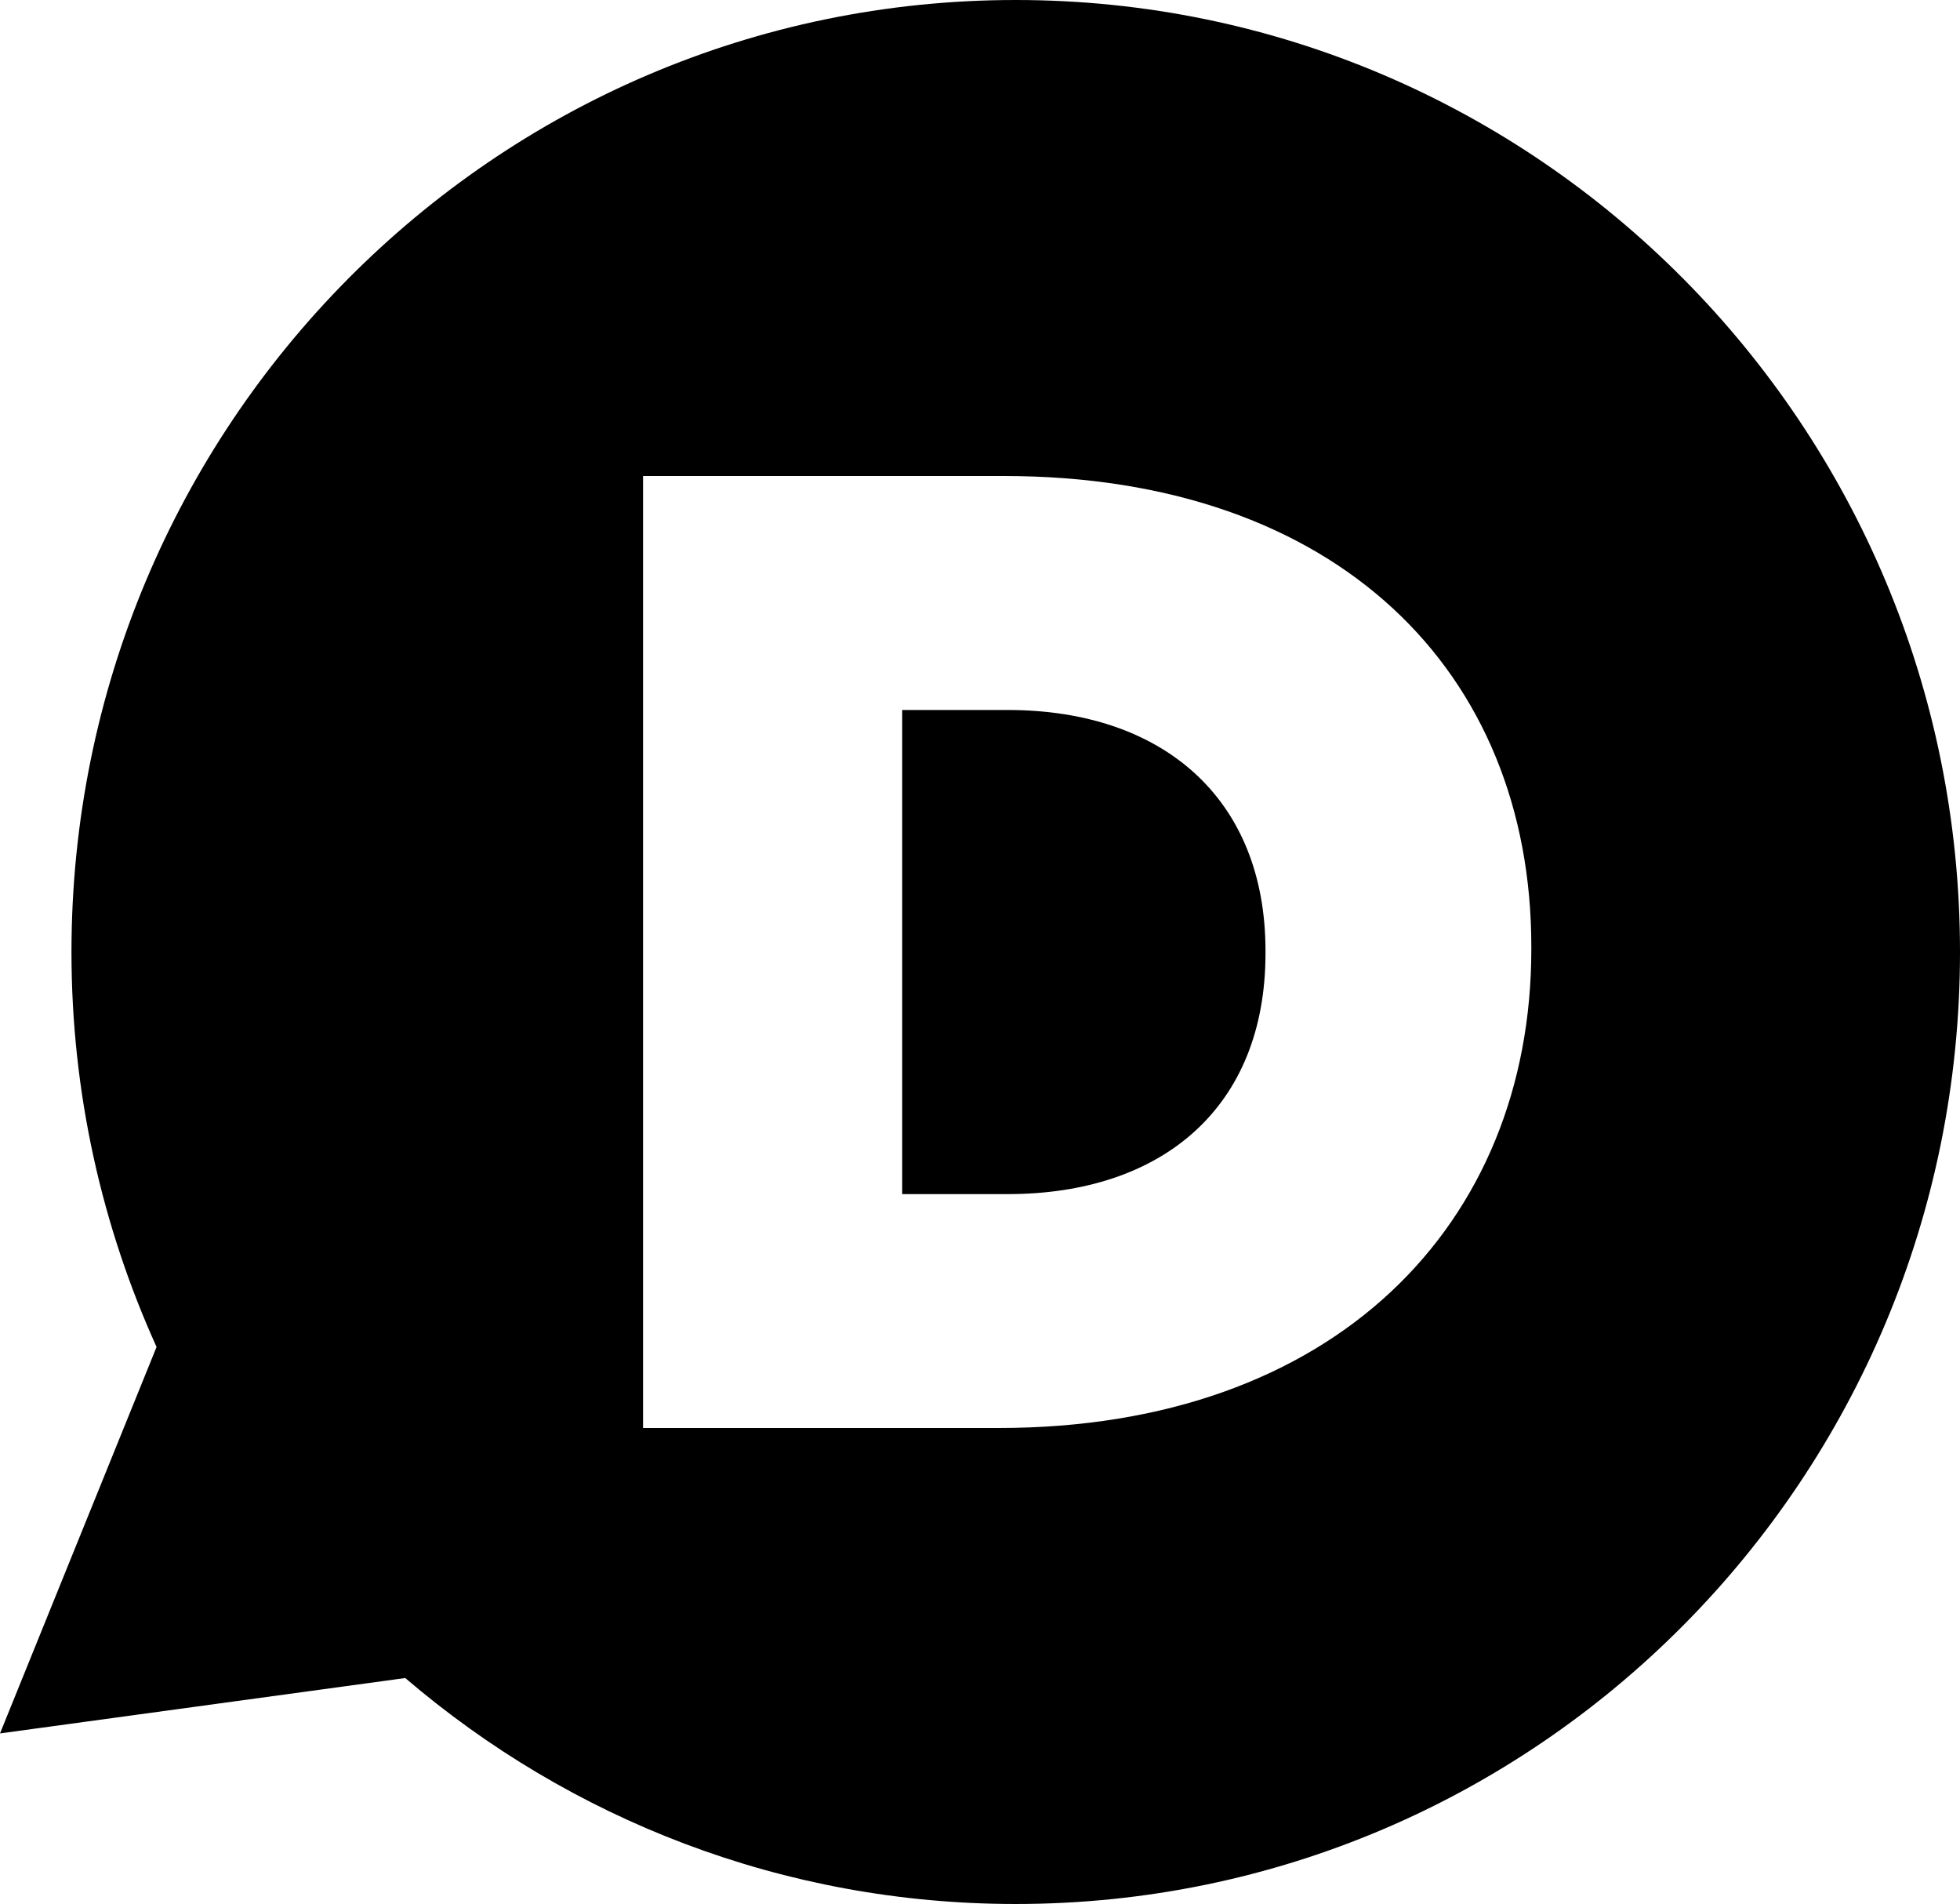
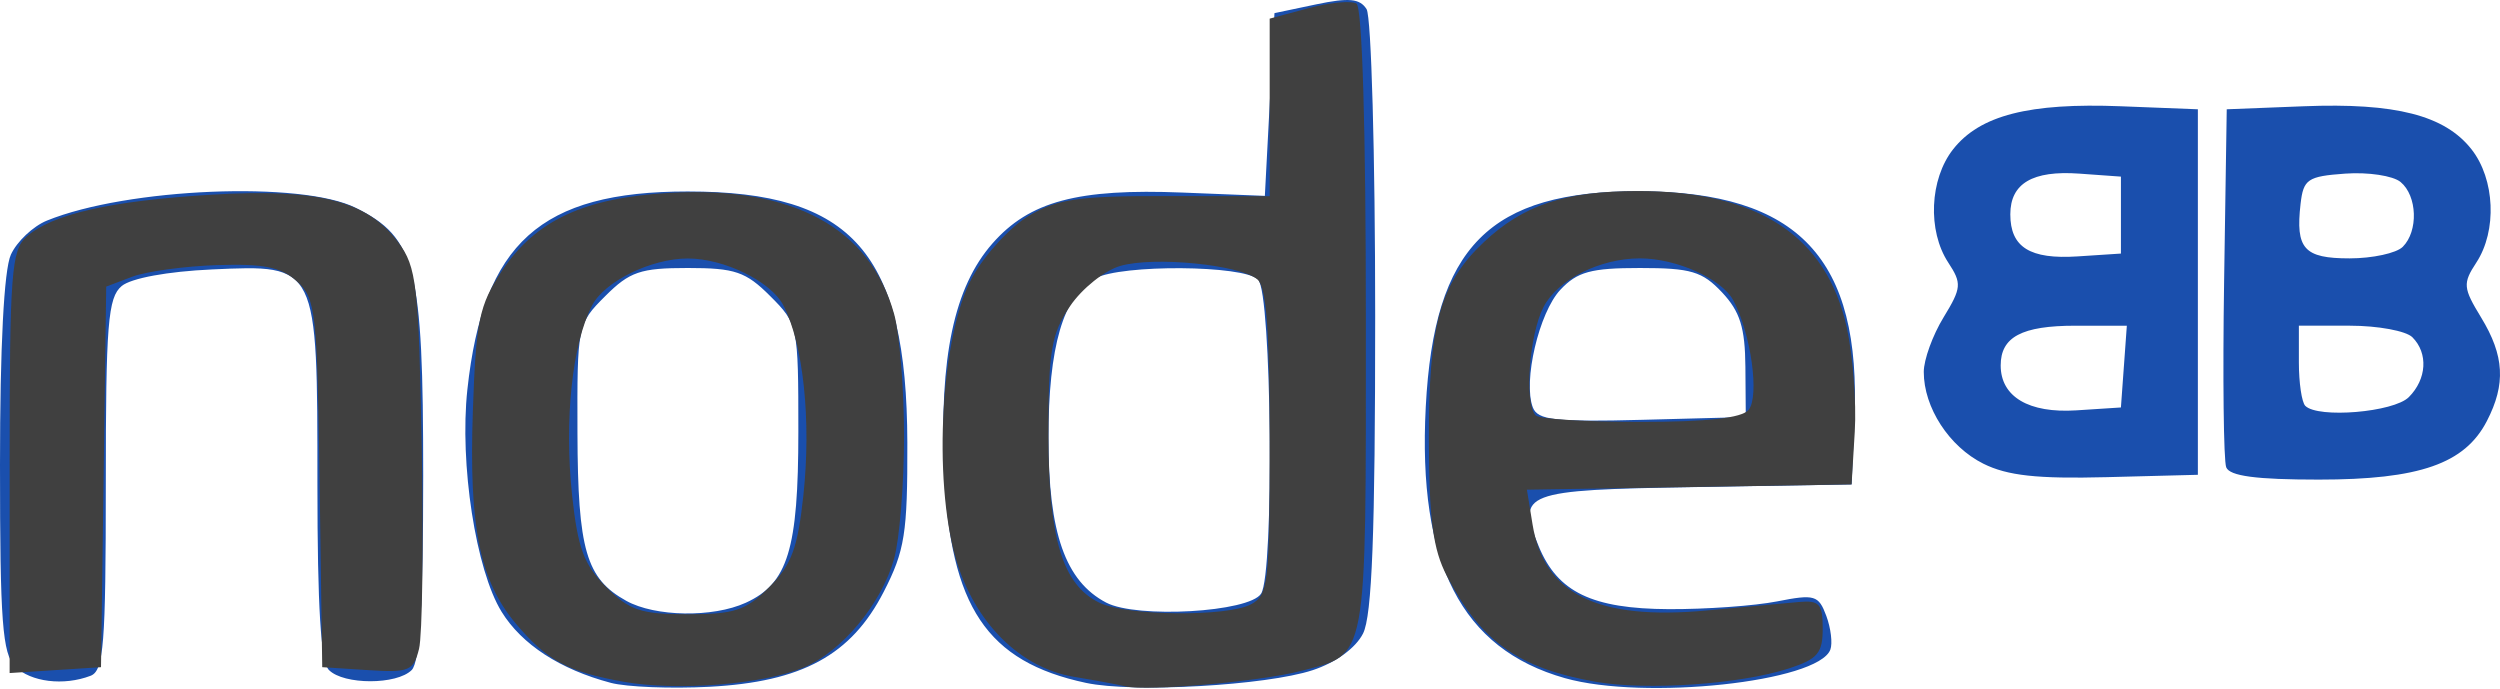
- <svg xmlns="http://www.w3.org/2000/svg" version="1.1" id="Layer_1" x="0px" y="0px" width="512px" height="497.253px" viewBox="0 0 512 497.253" enable-background="new 0 0 512 497.253" xml:space="preserve">
-   <path d="M265.328,497.253c-60.84,0-116.467-22.235-159.468-59.013L0,452.706l40.898-100.928  C26.657,320.329,18.67,285.442,18.67,248.627C18.67,111.33,129.099,0,265.328,0C401.552,0,512,111.33,512,248.627  C512,385.962,401.577,497.253,265.328,497.253z M400.019,247.911v-0.69c0-71.74-50.579-122.907-137.834-122.907h-94.206v248.626  h92.826C348.711,372.966,400.019,319.651,400.019,247.911z M263.232,311.856h-27.558V185.422h27.558  c40.484,0,67.346,23.079,67.346,62.885v0.678C330.578,289.136,303.717,311.856,263.232,311.856z" fill="#000000" />
+ <svg xmlns="http://www.w3.org/2000/svg" width="259.911" height="71.529" id="svg2" version="1.1">
+   <defs id="defs4" />
+   <g id="layer1" transform="translate(-834.9522,-650.8852)">
+     <g id="g3064" transform="translate(-25.25382,-105.5609)">
+       <path style="fill:#1a4fad" d="m 923.706,827.437 c -5.264,-1.393 -9.249,-3.986 -11.349,-7.384 -2.684,-4.343 -4.392,-15.424 -3.561,-23.106 1.647,-15.236 7.609,-20.594 22.91,-20.594 17.169,0 22.779,6.418 22.831,26.119 0.025,9.423 -0.26,11.225 -2.455,15.5 -3.382,6.587 -8.482,9.365 -18.131,9.876 -3.985,0.211 -8.595,0.026 -10.245,-0.41 z m 14.028,-8.323 c 4.386,-1.998 5.472,-5.538 5.472,-17.833 0,-10.964 -0.043,-11.169 -2.923,-14.05 -2.541,-2.541 -3.661,-2.923 -8.577,-2.923 -4.916,0 -6.035,0.382 -8.577,2.923 -2.892,2.892 -2.923,3.044 -2.888,14.25 0.038,12.151 0.902,15.119 5.075,17.431 3.006,1.666 8.99,1.763 12.418,0.201 z m 35.377,8.328 c -10.305,-2.202 -14.128,-7.908 -14.744,-22.005 -0.518,-11.838 1.028,-19.135 5.016,-23.677 3.851,-4.386 8.875,-5.731 19.774,-5.294 l 8.549,0.343 0.5,-9.499 0.5,-9.499 4.341,-0.912 c 3.398,-0.714 4.535,-0.606 5.235,0.499 0.491,0.776 0.894,15.136 0.894,31.911 4e-4,22.583 -0.327,31.149 -1.262,33 -0.763,1.511 -2.834,3.019 -5.235,3.811 -4.842,1.599 -18.648,2.373 -23.567,1.322 z m 18.206,-9.278 c 1.38,-2.178 1.103,-31.241 -0.311,-32.655 -1.507,-1.507 -14.19,-1.597 -16.95,-0.12 -3.301,1.767 -4.85,7.082 -4.848,16.637 0.002,9.845 1.757,14.839 5.998,17.068 3.192,1.678 14.886,1.002 16.111,-0.931 z m 31.581,8.784 c -10.745,-3.039 -15.314,-11.948 -14.464,-28.201 0.872,-16.676 6.609,-22.459 22.234,-22.417 16.533,0.045 23.069,6.996 22.333,23.753 l -0.295,6.726 -16.291,0.275 c -17.898,0.302 -18.558,0.554 -16.222,6.194 1.962,4.736 5.547,6.46 13.513,6.498 3.85,0.018 8.912,-0.344 11.25,-0.805 3.908,-0.77 4.32,-0.65 5.119,1.5 0.478,1.286 0.667,2.869 0.42,3.518 -1.278,3.362 -19.329,5.297 -27.597,2.959 z m 18.767,-32.352 c -0.032,-4.081 -0.558,-5.764 -2.424,-7.75 -2.051,-2.183 -3.243,-2.537 -8.535,-2.537 -5.095,0 -6.516,0.388 -8.276,2.261 -2.222,2.365 -3.901,9.534 -2.864,12.234 0.507,1.321 2.328,1.527 11.372,1.288 l 10.768,-0.284 -0.041,-5.213 z m -179.888,31.141 c -1.32,-1.32 -1.571,-4.667 -1.571,-20.953 0,-12.275 0.414,-20.291 1.13,-21.861 0.621,-1.364 2.309,-2.958 3.75,-3.544 8.37,-3.4 26.466,-4.144 32.12,-1.319 6.231,3.113 6.997,6.154 6.998,27.798 10e-4,13.485 -0.349,19.401 -1.198,20.25 -1.55,1.55 -7.05,1.55 -8.6,0 -0.845,-0.845 -1.2,-6.551 -1.2,-19.277 0,-22.974 0.05,-22.873 -10.974,-22.372 -4.59,0.208 -8.39,0.907 -9.373,1.723 -1.433,1.189 -1.653,3.94 -1.653,20.643 0,16.65 -0.215,19.353 -1.582,19.878 -2.795,1.073 -6.232,0.65 -7.847,-0.964 z m 204.627,-21.083 c -3.556,-1.772 -6.2,-5.847 -6.194,-9.546 0,-1.265 0.923,-3.808 2.048,-5.652 1.881,-3.084 1.92,-3.542 0.496,-5.715 -2.168,-3.308 -1.938,-8.667 0.506,-11.774 2.781,-3.536 7.9,-4.848 17.446,-4.473 l 8,0.314 0,19 0,19 -9.5,0.246 c -7.197,0.186 -10.3,-0.153 -12.802,-1.4 z m 14.61,-10.096 0.307,-4.25 -5.357,0 c -5.558,0 -7.758,1.17 -7.758,4.129 0,3.258 2.921,4.992 7.871,4.671 l 4.629,-0.3 0.307,-4.25 z m -0.307,-15.75 0,-4 -4.324,-0.311 c -4.861,-0.35 -7.176,1.016 -7.176,4.234 0,3.42 2.042,4.696 6.995,4.372 l 4.505,-0.295 0,-4 z m 10.945,26.216 c -0.271,-0.706 -0.369,-9.368 -0.219,-19.25 l 0.274,-17.966 8,-0.314 c 9.546,-0.375 14.665,0.938 17.446,4.473 2.443,3.106 2.674,8.465 0.506,11.774 -1.424,2.173 -1.384,2.63 0.496,5.715 2.419,3.967 2.582,6.926 0.596,10.767 -2.297,4.442 -7.016,6.085 -17.477,6.085 -6.509,0 -9.272,-0.368 -9.623,-1.284 z m 18.984,-7.288 c 1.871,-1.872 2.032,-4.568 0.371,-6.229 -0.66,-0.66 -3.585,-1.2 -6.5,-1.2 l -5.3,0 0,3.833 c 0,2.108 0.3,4.133 0.667,4.5 1.327,1.327 9.191,0.666 10.762,-0.905 z m -0.628,-15.629 c 1.635,-1.635 1.512,-5.296 -0.226,-6.739 -0.784,-0.651 -3.372,-1.044 -5.75,-0.872 -3.917,0.282 -4.354,0.578 -4.649,3.146 -0.535,4.67 0.36,5.666 5.093,5.666 2.382,0 4.871,-0.54 5.531,-1.2 z" id="path3068" />
+       <path style="fill:#404040" d="m 925.078,827.332 c -5.836,-1.038 -8.005,-2.205 -11.238,-6.047 -3.758,-4.466 -4.888,-10.031 -4.476,-22.053 0.324,-9.461 0.648,-11.032 3.013,-14.606 3.484,-5.265 8.593,-7.638 17.503,-8.131 12.754,-0.706 20.796,3.645 23.282,12.595 0.568,2.045 1.033,7.769 1.033,12.719 0,4.95 -0.465,10.674 -1.033,12.719 -1.301,4.683 -5.449,9.673 -9.409,11.319 -4.229,1.758 -13.152,2.468 -18.675,1.485 z m 15.107,-9.849 c 2.313,-2.313 2.955,-4.044 3.545,-9.551 0.832,-7.773 -0.005,-15.721 -2.08,-19.734 -1.289,-2.494 -6.151,-4.879 -9.943,-4.879 -3.792,0 -8.654,2.385 -9.943,4.879 -2.075,4.013 -2.913,11.96 -2.08,19.734 0.59,5.507 1.232,7.239 3.545,9.551 2.433,2.433 3.608,2.825 8.479,2.825 4.871,0 6.045,-0.391 8.479,-2.825 z m 37.021,10.32 c -0.825,-0.199 -3.197,-0.639 -5.271,-0.978 -5.678,-0.927 -10.421,-5.652 -12.356,-12.309 -2.415,-8.306 -1.529,-23.39 1.718,-29.254 1.325,-2.394 3.985,-5.275 5.91,-6.403 2.949,-1.728 5.193,-2.048 14.25,-2.032 l 10.75,0.019 0,-9.231 0,-9.231 4.023,-1.083 c 2.213,-0.596 4.463,-0.812 5,-0.48 0.603,0.373 0.977,12.982 0.977,32.973 0,35.953 0.253,34.595 -6.795,36.417 -4.263,1.102 -15.986,2.126 -18.205,1.59 z m 13.066,-8.531 c 1.787,-0.957 1.934,-2.238 1.934,-16.878 0,-11.62 -0.34,-16.124 -1.275,-16.901 -1.846,-1.532 -10.721,-2.41 -14.225,-1.408 -1.657,0.474 -4.007,2.348 -5.25,4.187 -1.96,2.899 -2.25,4.614 -2.25,13.28 0,10.879 1.455,15.697 5.303,17.556 2.863,1.383 13.281,1.49 15.763,0.162 z m 35.837,8.056 c -8.06,-1.423 -11.906,-4.159 -15.49,-11.021 -1.425,-2.727 -1.835,-5.818 -1.86,-14 -0.037,-12.093 1.149,-16.386 5.716,-20.688 4.101,-3.863 8.469,-5.312 16.014,-5.312 12.5,0 19.618,4.655 21.715,14.201 0.64,2.915 1.015,7.774 0.833,10.799 l -0.332,5.5 -16.877,0.275 -16.877,0.275 0.584,3.599 c 1.177,7.252 6.742,10.009 18.084,8.96 3.897,-0.36 8.21,-0.757 9.585,-0.882 2.161,-0.196 2.5,0.18 2.5,2.769 0,2.54 -0.532,3.168 -3.5,4.132 -5.095,1.654 -14.805,2.328 -20.097,1.393 z m 15.887,-28.271 c 1.161,-1.402 0.24,-7.986 -1.594,-11.395 -1.204,-2.238 -5.918,-4.355 -9.696,-4.355 -4.173,0 -8.558,2.211 -10.03,5.059 -1.499,2.898 -2.009,10.068 -0.803,11.275 0.367,0.367 5.262,0.667 10.878,0.667 6.95,0 10.541,-0.399 11.246,-1.25 z m -180.79,5.46 c 0,-19.598 0.184,-22.063 1.75,-23.455 2.652,-2.357 8.74,-3.741 19.25,-4.376 11.089,-0.67 16.203,0.633 19.404,4.944 1.915,2.579 2.125,4.411 2.442,21.299 0.19,10.162 0.063,19.604 -0.282,20.982 -0.575,2.29 -1.033,2.479 -5.346,2.201 l -4.718,-0.303 -0.271,-19.114 c -0.254,-17.938 -0.4,-19.23 -2.361,-21 -1.638,-1.478 -3.429,-1.843 -8.281,-1.687 -3.405,0.11 -7.395,0.657 -8.867,1.217 l -2.677,1.018 -0.271,19.783 -0.271,19.783 -4.75,0.305 -4.75,0.305 0,-21.9 z" id="path3066" />
+     </g>
+   </g>
</svg>
